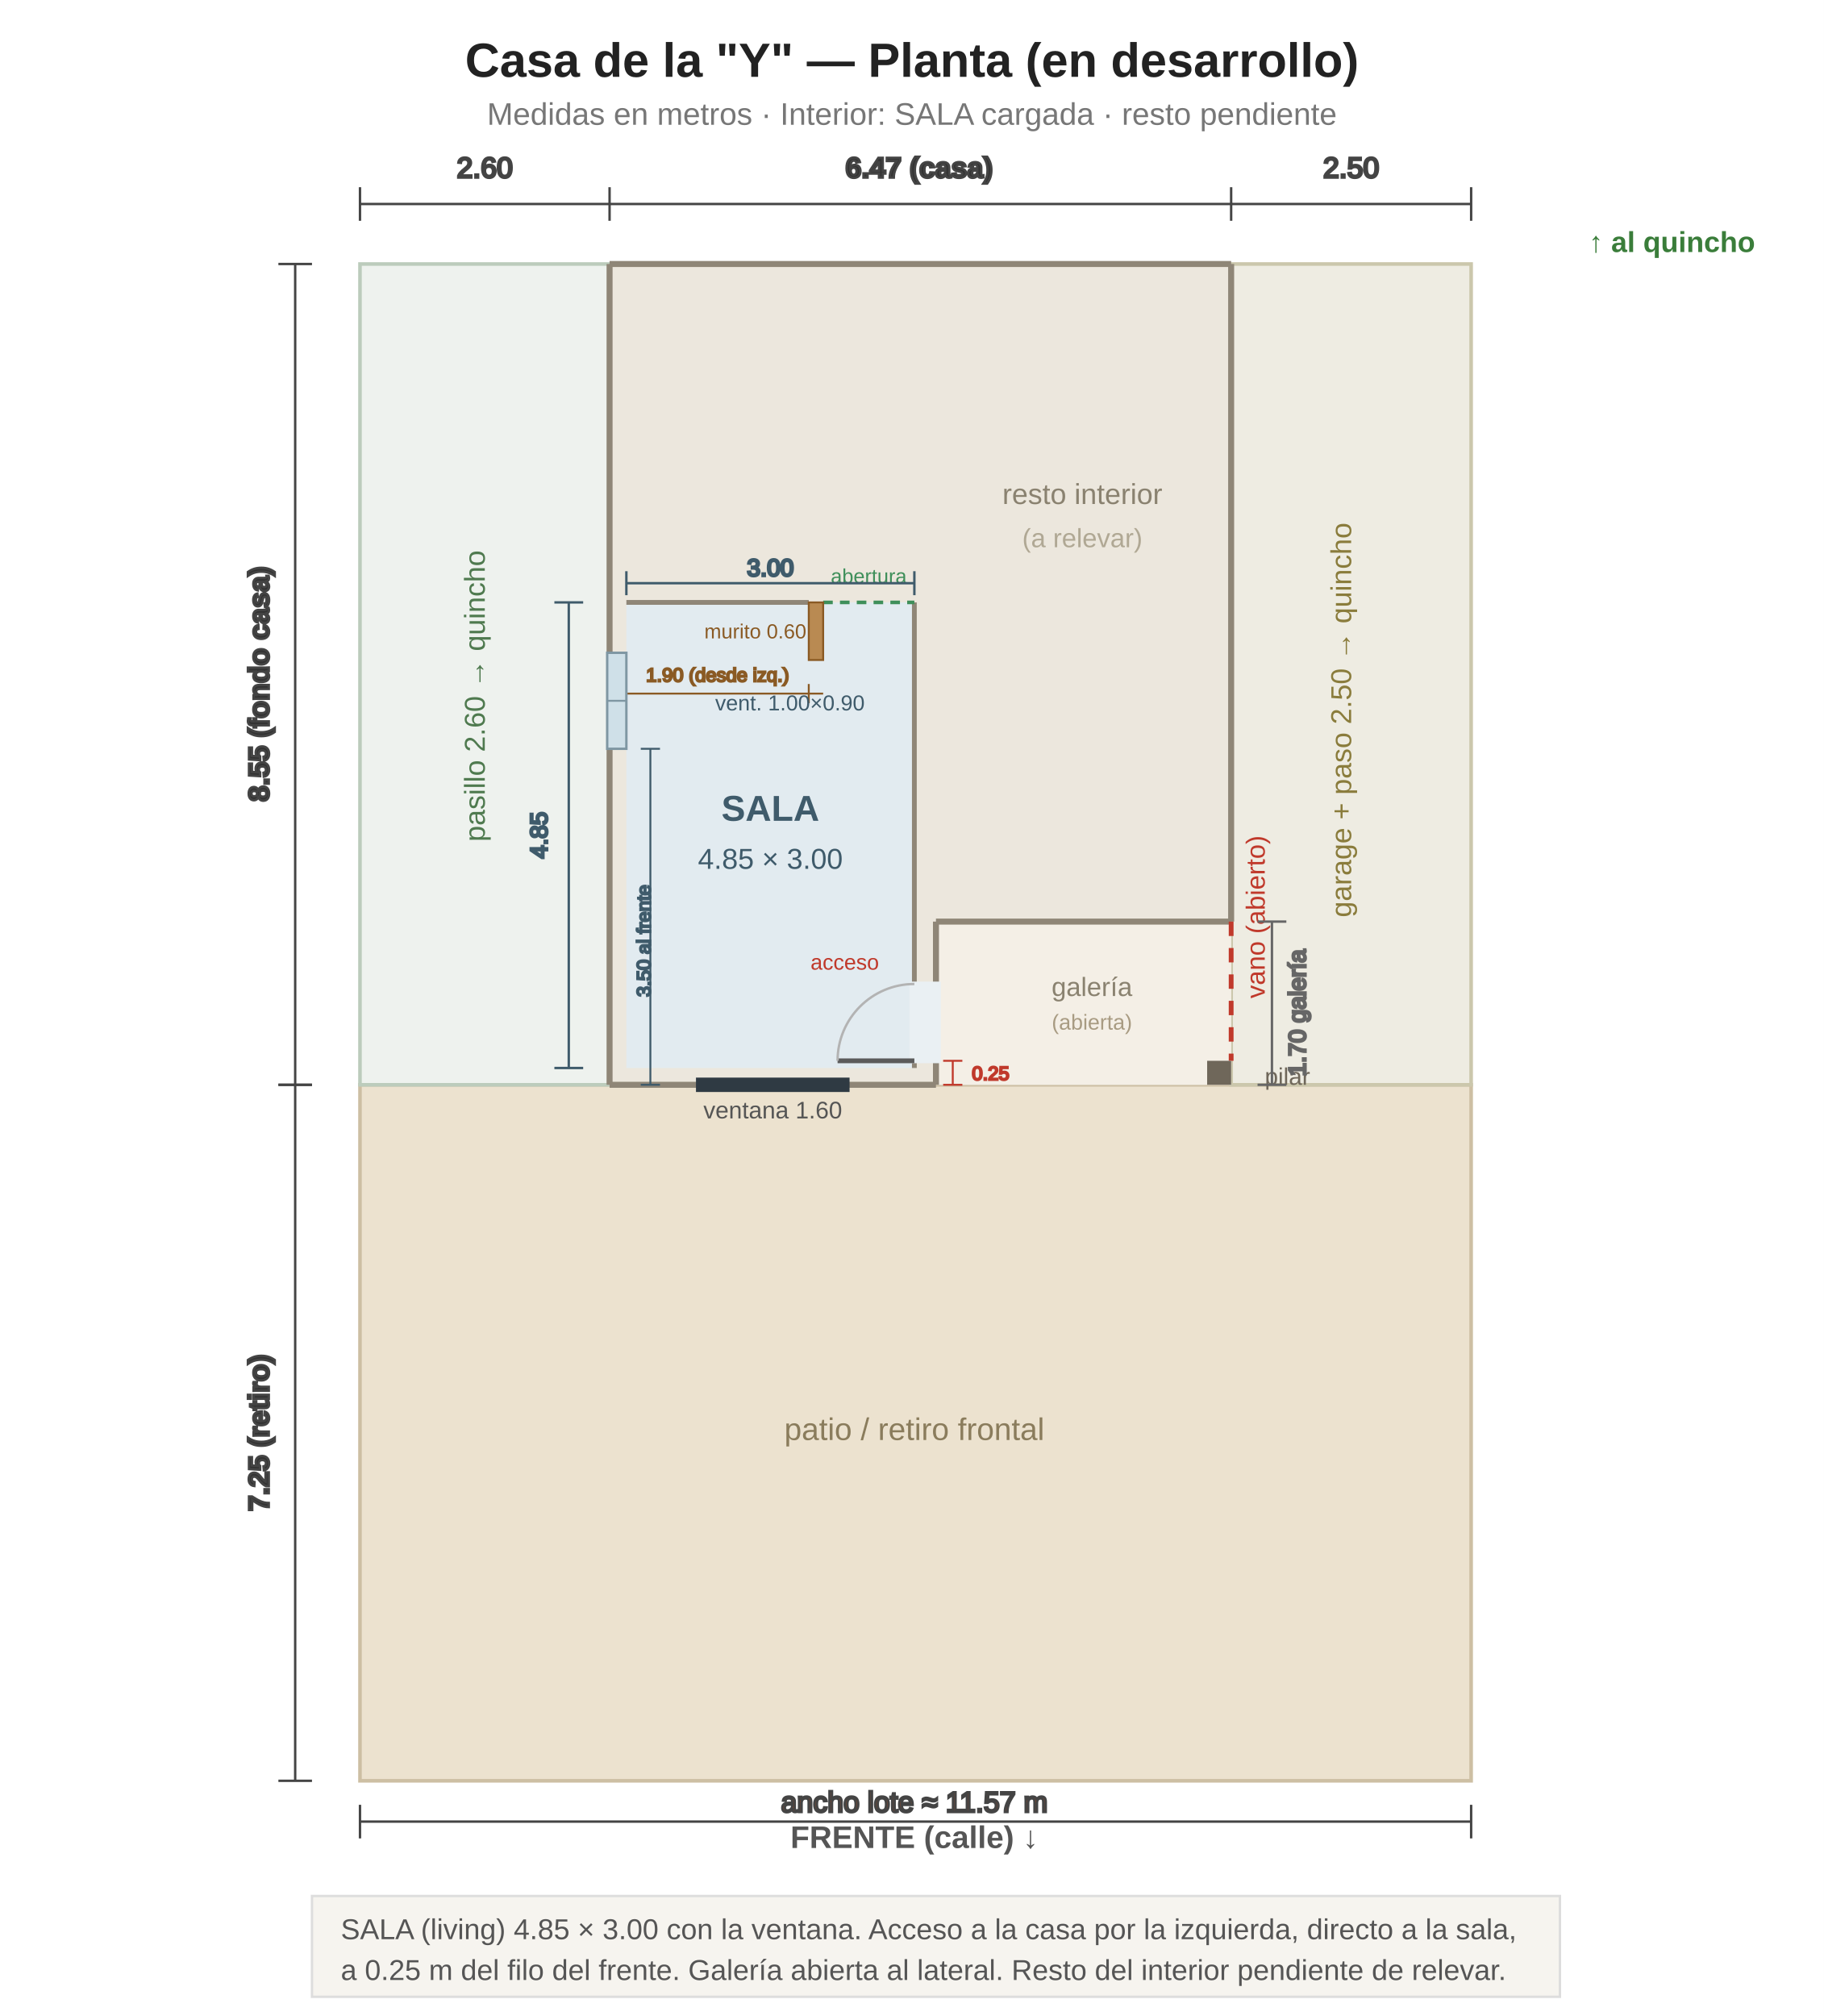
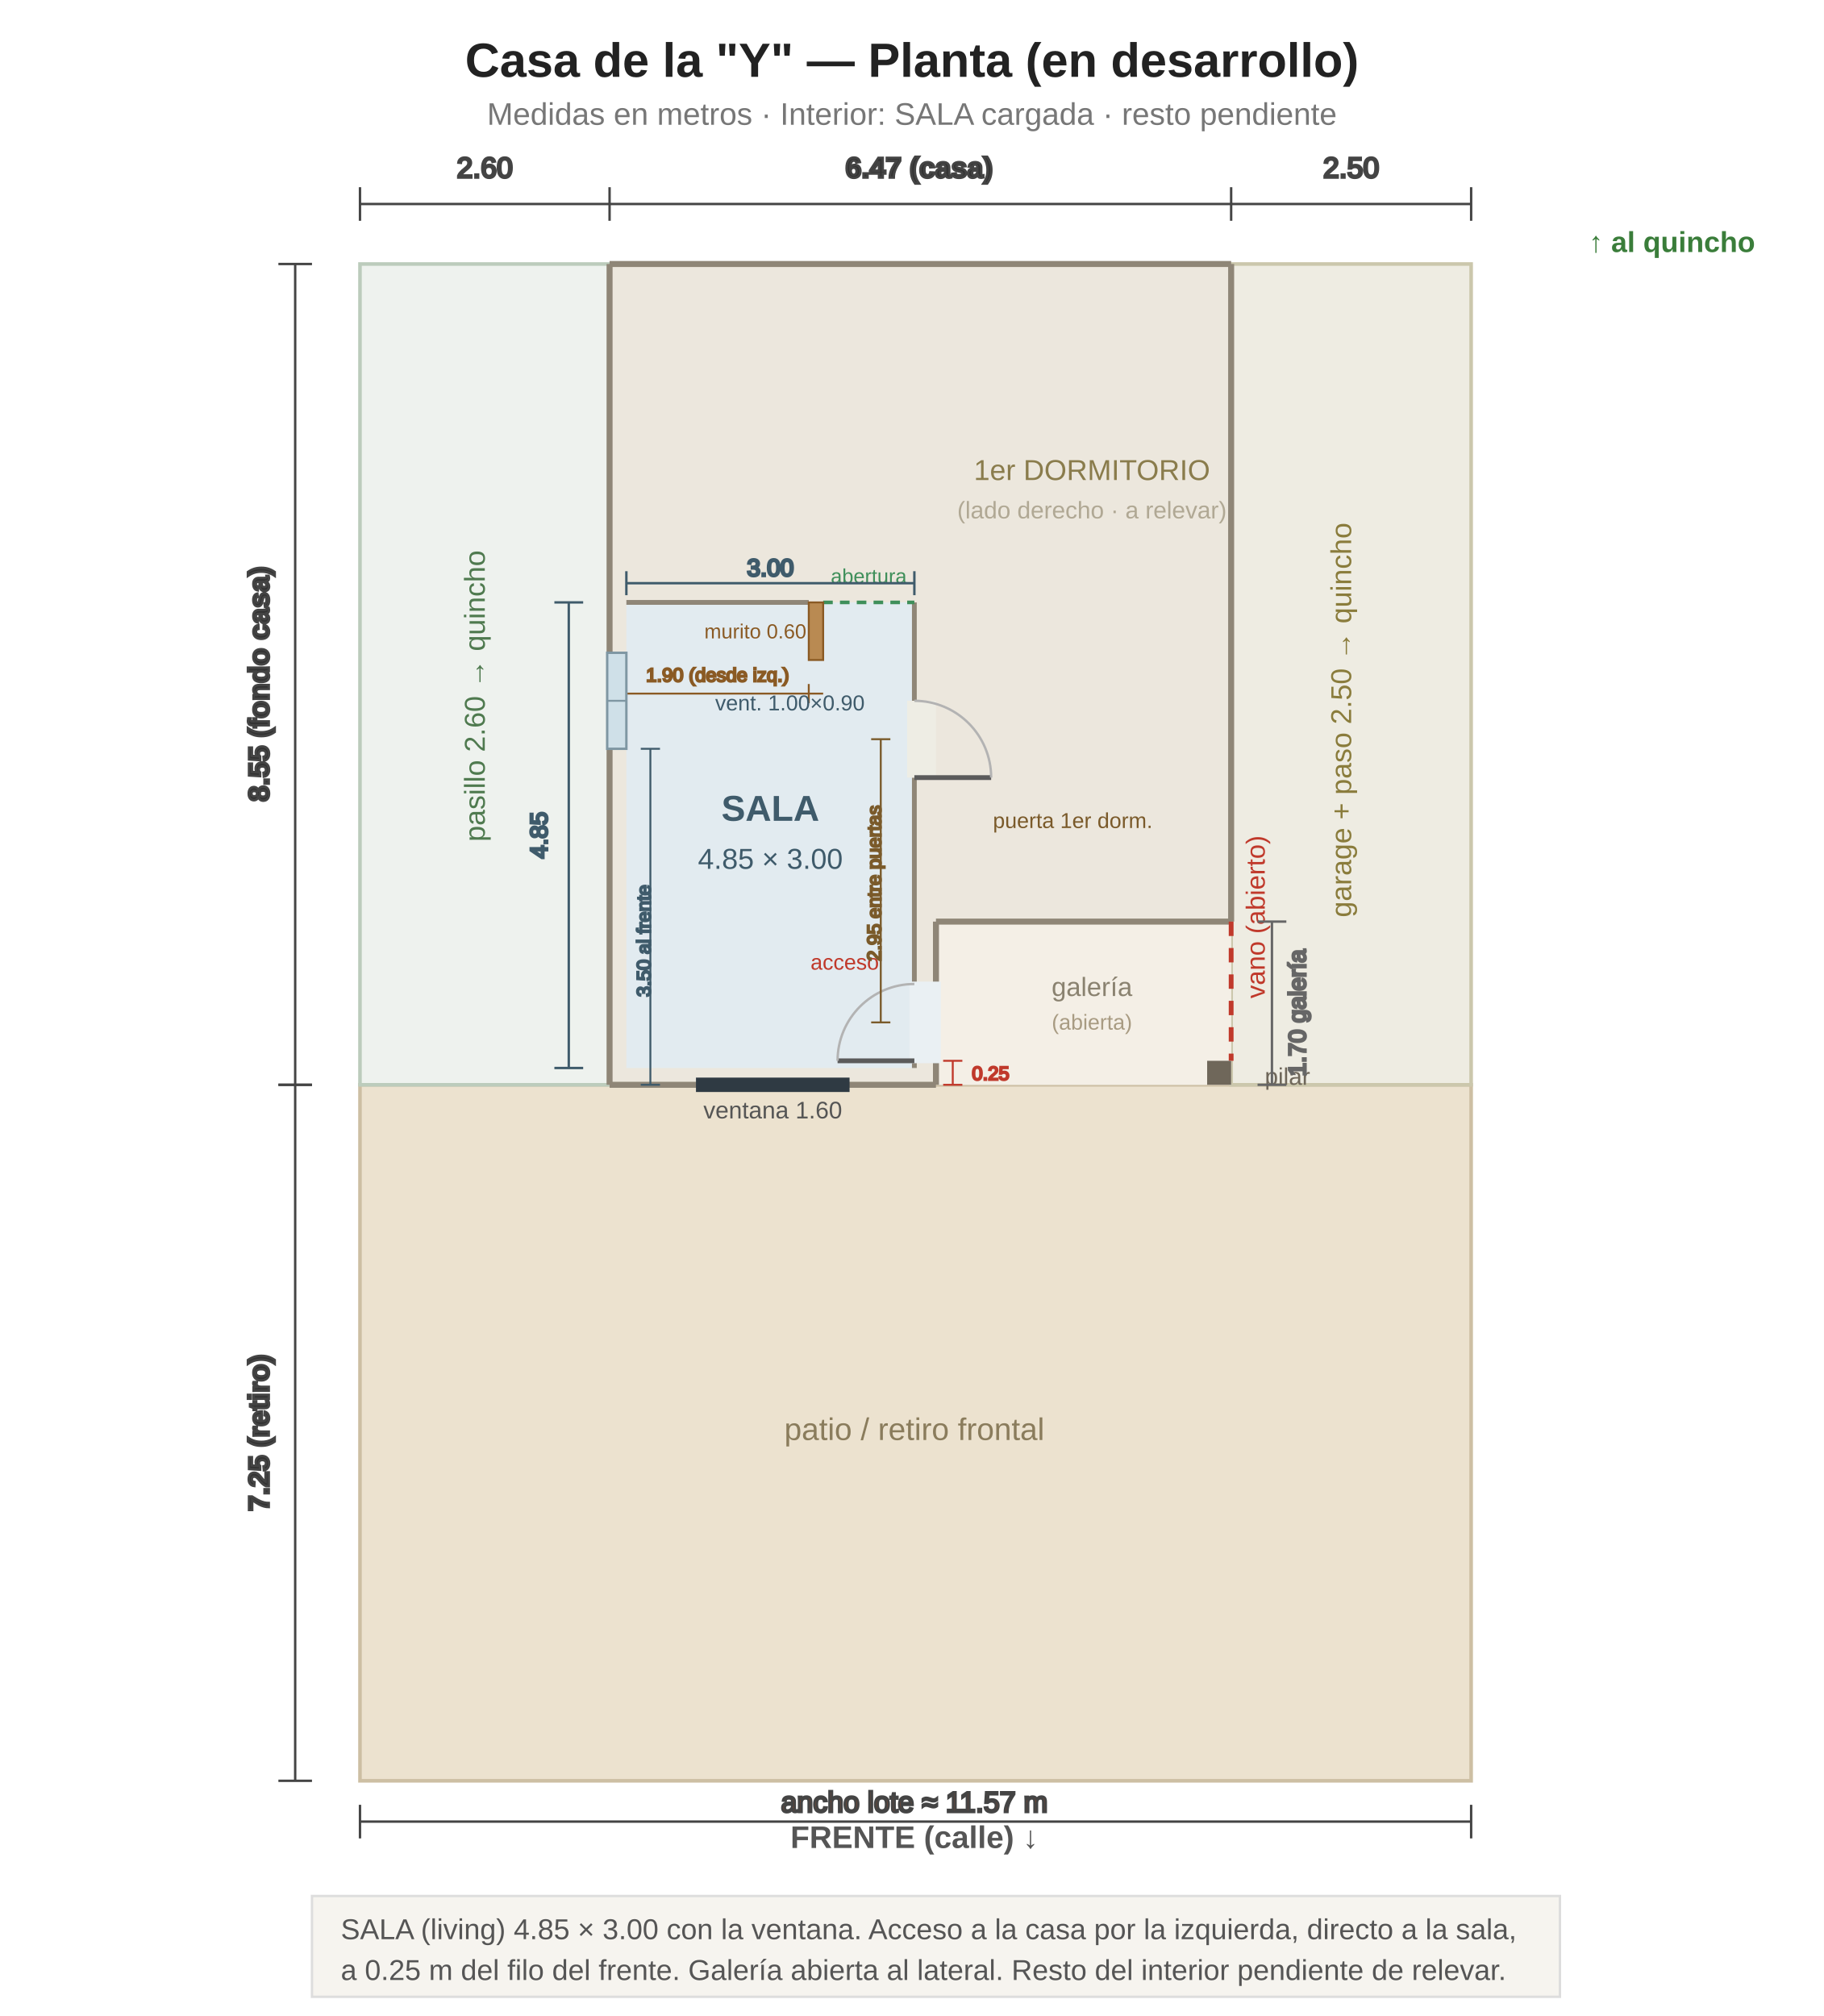
<svg xmlns="http://www.w3.org/2000/svg" viewBox="0 0 760 840" font-family="Arial, Helvetica, sans-serif">
  <rect x="0" y="0" width="760" height="840" fill="#ffffff" />
  <text x="380" y="32" text-anchor="middle" font-size="20" font-weight="bold" fill="#222">Casa de la "Y" — Planta (en desarrollo)</text>
  <text x="380" y="52" text-anchor="middle" font-size="13" fill="#777">Medidas en metros · Interior: SALA cargada · resto pendiente</text>
  <text x="662" y="105" font-size="12" fill="#3a7d3a" font-weight="bold">↑ al quincho</text>
  <rect x="150" y="452" width="463" height="290" fill="#ece2cf" stroke="#cdbfa3" stroke-width="1.5" />
  <text x="381" y="600" text-anchor="middle" font-size="13" fill="#8a7c5c">patio / retiro frontal</text>
  <rect x="150" y="110" width="104" height="342" fill="#eef2ee" stroke="#bcccbc" stroke-width="1.5" />
  <text x="202" y="290" text-anchor="middle" font-size="12" fill="#4f7a4f" transform="rotate(-90 202 290)">pasillo 2.60 → quincho</text>
  <rect x="513" y="110" width="100" height="342" fill="#eeece2" stroke="#cbc7ac" stroke-width="1.5" />
  <text x="563" y="300" text-anchor="middle" font-size="12" fill="#8a7c3c" transform="rotate(-90 563 300)">garage + paso 2.50 → quincho</text>
  <rect x="254" y="110" width="259" height="342" fill="#ece7dd" />
  <rect x="390" y="384" width="123" height="68" fill="#f4efe6" />
  <rect x="261" y="251" width="120" height="194" fill="#e2ebf0" />
  <g stroke="#8f8677" stroke-width="2.5" fill="none">
    <line x1="254" y1="110" x2="254" y2="452" />
    <line x1="254" y1="110" x2="513" y2="110" />
    <line x1="513" y1="110" x2="513" y2="384" />
    <line x1="390" y1="384" x2="513" y2="384" />
    <line x1="390" y1="384" x2="390" y2="452" />
    <line x1="254" y1="452" x2="390" y2="452" />
  </g>
  <g stroke="#8f8677" stroke-width="2" fill="none">
-     <line x1="381" y1="251" x2="381" y2="445" />
+     <line x1="381" y1="251" x2="381" y2="292" />
+     <line x1="381" y1="324" x2="381" y2="445" />
    <line x1="261" y1="251" x2="337" y2="251" />
  </g>
  <line x1="513" y1="384" x2="513" y2="442" stroke="#c0392b" stroke-width="2" stroke-dasharray="6 5" />
  <text x="527" y="416" font-size="11" fill="#c0392b" transform="rotate(-90 527 416)">vano (abierto)</text>
  <rect x="503" y="442" width="10" height="10" fill="#6f675a" />
  <text x="527" y="452" font-size="10" fill="#6f675a">pilar</text>
  <rect x="290" y="449" width="64" height="6" fill="#2f3a43" />
  <text x="322" y="466" text-anchor="middle" font-size="10" fill="#555">ventana 1.60</text>
  <text x="321" y="342" text-anchor="middle" font-size="15" font-weight="bold" fill="#3f5b6b">SALA</text>
  <text x="321" y="362" text-anchor="middle" font-size="12" fill="#3f5b6b">4.85 × 3.00</text>
  <line x1="343" y1="251" x2="381" y2="251" stroke="#3f8f5a" stroke-width="1.5" stroke-dasharray="4 3" />
  <text x="362" y="243" text-anchor="middle" font-size="8.5" fill="#3f8f5a">abertura</text>
  <rect x="337" y="251" width="6" height="24" fill="#b98a52" stroke="#8a5a24" stroke-width="0.8" />
  <text x="336" y="266" text-anchor="end" font-size="8.5" fill="#8a5a24">murito 0.60</text>
  <g stroke="#8a5a24" stroke-width="0.8" fill="#8a5a24" font-size="8">
    <line x1="261" y1="289" x2="343" y2="289" />
    <line x1="261" y1="285" x2="261" y2="293" />
    <line x1="337" y1="285" x2="337" y2="293" />
    <text x="299" y="284" text-anchor="middle">1.90 (desde izq.)</text>
  </g>
  <rect x="253" y="272" width="8" height="40" fill="#cfe0e8" stroke="#7f97a3" stroke-width="1" />
  <line x1="253" y1="292" x2="261" y2="292" stroke="#7f97a3" stroke-width="0.8" />
  <text x="298" y="296" font-size="9" fill="#3f5b6b">vent. 1.00×0.90</text>
  <g stroke="#3f5b6b" stroke-width="0.8" fill="#3f5b6b" font-size="8">
    <line x1="271" y1="312" x2="271" y2="452" />
    <line x1="267" y1="312" x2="275" y2="312" />
    <line x1="267" y1="452" x2="275" y2="452" />
    <text x="271" y="392" text-anchor="middle" transform="rotate(-90 271 392)">3.50 al frente</text>
  </g>
  <text x="455" y="415" text-anchor="middle" font-size="11" fill="#8a8270">galería</text>
  <text x="455" y="429" text-anchor="middle" font-size="9" fill="#a89b82">(abierta)</text>
  <rect x="379" y="409" width="13" height="34" fill="#eaf0f3" />
  <line x1="381" y1="442" x2="349" y2="442" stroke="#5b5b5b" stroke-width="2" />
  <path d="M349,442 A 32 32 0 0 1 381,410" fill="none" stroke="#b3b3b3" stroke-width="1" />
  <text x="352" y="404" text-anchor="middle" font-size="9" fill="#c0392b">acceso</text>
  <g stroke="#c0392b" stroke-width="0.8" fill="#c0392b" font-size="8">
    <line x1="397" y1="442" x2="397" y2="452" />
    <line x1="393" y1="442" x2="401" y2="442" />
    <line x1="393" y1="452" x2="401" y2="452" />
    <text x="405" y="450" text-anchor="start">0.25</text>
  </g>
-   <text x="451" y="210" text-anchor="middle" font-size="12" fill="#8a8270">resto interior</text>
-   <text x="451" y="228" text-anchor="middle" font-size="11" fill="#b0a894">(a relevar)</text>
+   <rect x="378" y="292" width="12" height="32" fill="#eeede4" />
+   <line x1="381" y1="324" x2="413" y2="324" stroke="#5b5b5b" stroke-width="2" />
+   <path d="M413,324 A 32 32 0 0 0 381,292" fill="none" stroke="#b3b3b3" stroke-width="1" />
+   <text x="447" y="345" text-anchor="middle" font-size="9" fill="#7a5a2a">puerta 1er dorm.</text>
+   <g stroke="#7a5a2a" stroke-width="0.8" fill="#7a5a2a" font-size="8">
+     <line x1="367" y1="308" x2="367" y2="426" />
+     <line x1="363" y1="308" x2="371" y2="308" />
+     <line x1="363" y1="426" x2="371" y2="426" />
+     <text x="367" y="368" text-anchor="middle" transform="rotate(-90 367 368)">2.95 entre puertas</text>
+   </g>
+   <text x="455" y="200" text-anchor="middle" font-size="12" fill="#8a7c4c">1er DORMITORIO</text>
+   <text x="455" y="216" text-anchor="middle" font-size="10" fill="#b0a894">(lado derecho · a relevar)</text>
  <text x="381" y="770" text-anchor="middle" font-size="13" fill="#555" font-weight="bold">FRENTE (calle) ↓</text>
  <g stroke="#444" stroke-width="1" fill="#333" font-size="12">
    <line x1="150" y1="92" x2="150" y2="78" />
    <line x1="254" y1="92" x2="254" y2="78" />
    <line x1="513" y1="92" x2="513" y2="78" />
    <line x1="613" y1="92" x2="613" y2="78" />
    <line x1="150" y1="85" x2="254" y2="85" />
    <line x1="254" y1="85" x2="513" y2="85" />
    <line x1="513" y1="85" x2="613" y2="85" />
    <text x="202" y="74" text-anchor="middle">2.60</text>
    <text x="383" y="74" text-anchor="middle" font-weight="bold">6.47 (casa)</text>
    <text x="563" y="74" text-anchor="middle">2.50</text>
  </g>
  <g stroke="#444" stroke-width="1" fill="#333" font-size="12">
    <line x1="130" y1="110" x2="116" y2="110" />
    <line x1="130" y1="452" x2="116" y2="452" />
    <line x1="123" y1="110" x2="123" y2="452" />
    <text x="112" y="285" text-anchor="middle" font-weight="bold" transform="rotate(-90 112 285)">8.55 (fondo casa)</text>
    <line x1="130" y1="452" x2="116" y2="452" />
    <line x1="130" y1="742" x2="116" y2="742" />
    <line x1="123" y1="452" x2="123" y2="742" />
    <text x="112" y="597" text-anchor="middle" font-weight="bold" transform="rotate(-90 112 597)">7.25 (retiro)</text>
  </g>
  <g stroke="#3f5b6b" stroke-width="1" fill="#3f5b6b" font-size="10">
    <line x1="243" y1="251" x2="231" y2="251" />
    <line x1="243" y1="445" x2="231" y2="445" />
    <line x1="237" y1="251" x2="237" y2="445" />
    <text x="228" y="348" text-anchor="middle" transform="rotate(-90 228 348)">4.85</text>
  </g>
  <g stroke="#3f5b6b" stroke-width="1" fill="#3f5b6b" font-size="10">
    <line x1="261" y1="238" x2="261" y2="248" />
    <line x1="381" y1="238" x2="381" y2="248" />
    <line x1="261" y1="243" x2="381" y2="243" />
    <text x="321" y="240" text-anchor="middle">3.00</text>
  </g>
  <g stroke="#666" stroke-width="1" fill="#666" font-size="10">
    <line x1="524" y1="384" x2="536" y2="384" />
    <line x1="524" y1="452" x2="536" y2="452" />
    <line x1="530" y1="384" x2="530" y2="452" />
    <text x="544" y="422" text-anchor="middle" transform="rotate(-90 544 422)">1.70 galería</text>
  </g>
  <g stroke="#444" stroke-width="1" fill="#333" font-size="12">
    <line x1="150" y1="752" x2="150" y2="766" />
    <line x1="613" y1="752" x2="613" y2="766" />
    <line x1="150" y1="759" x2="613" y2="759" />
    <text x="381" y="755" text-anchor="middle" fill="#a8461f">ancho lote ≈ 11.57 m</text>
  </g>
  <g font-size="12" fill="#555">
    <rect x="130" y="790" width="520" height="42" fill="#f6f4ef" stroke="#ddd" />
    <text x="142" y="808">SALA (living) 4.85 × 3.00 con la ventana. Acceso a la casa por la izquierda, directo a la sala,</text>
    <text x="142" y="825">a 0.25 m del filo del frente. Galería abierta al lateral. Resto del interior pendiente de relevar.</text>
  </g>
</svg>
